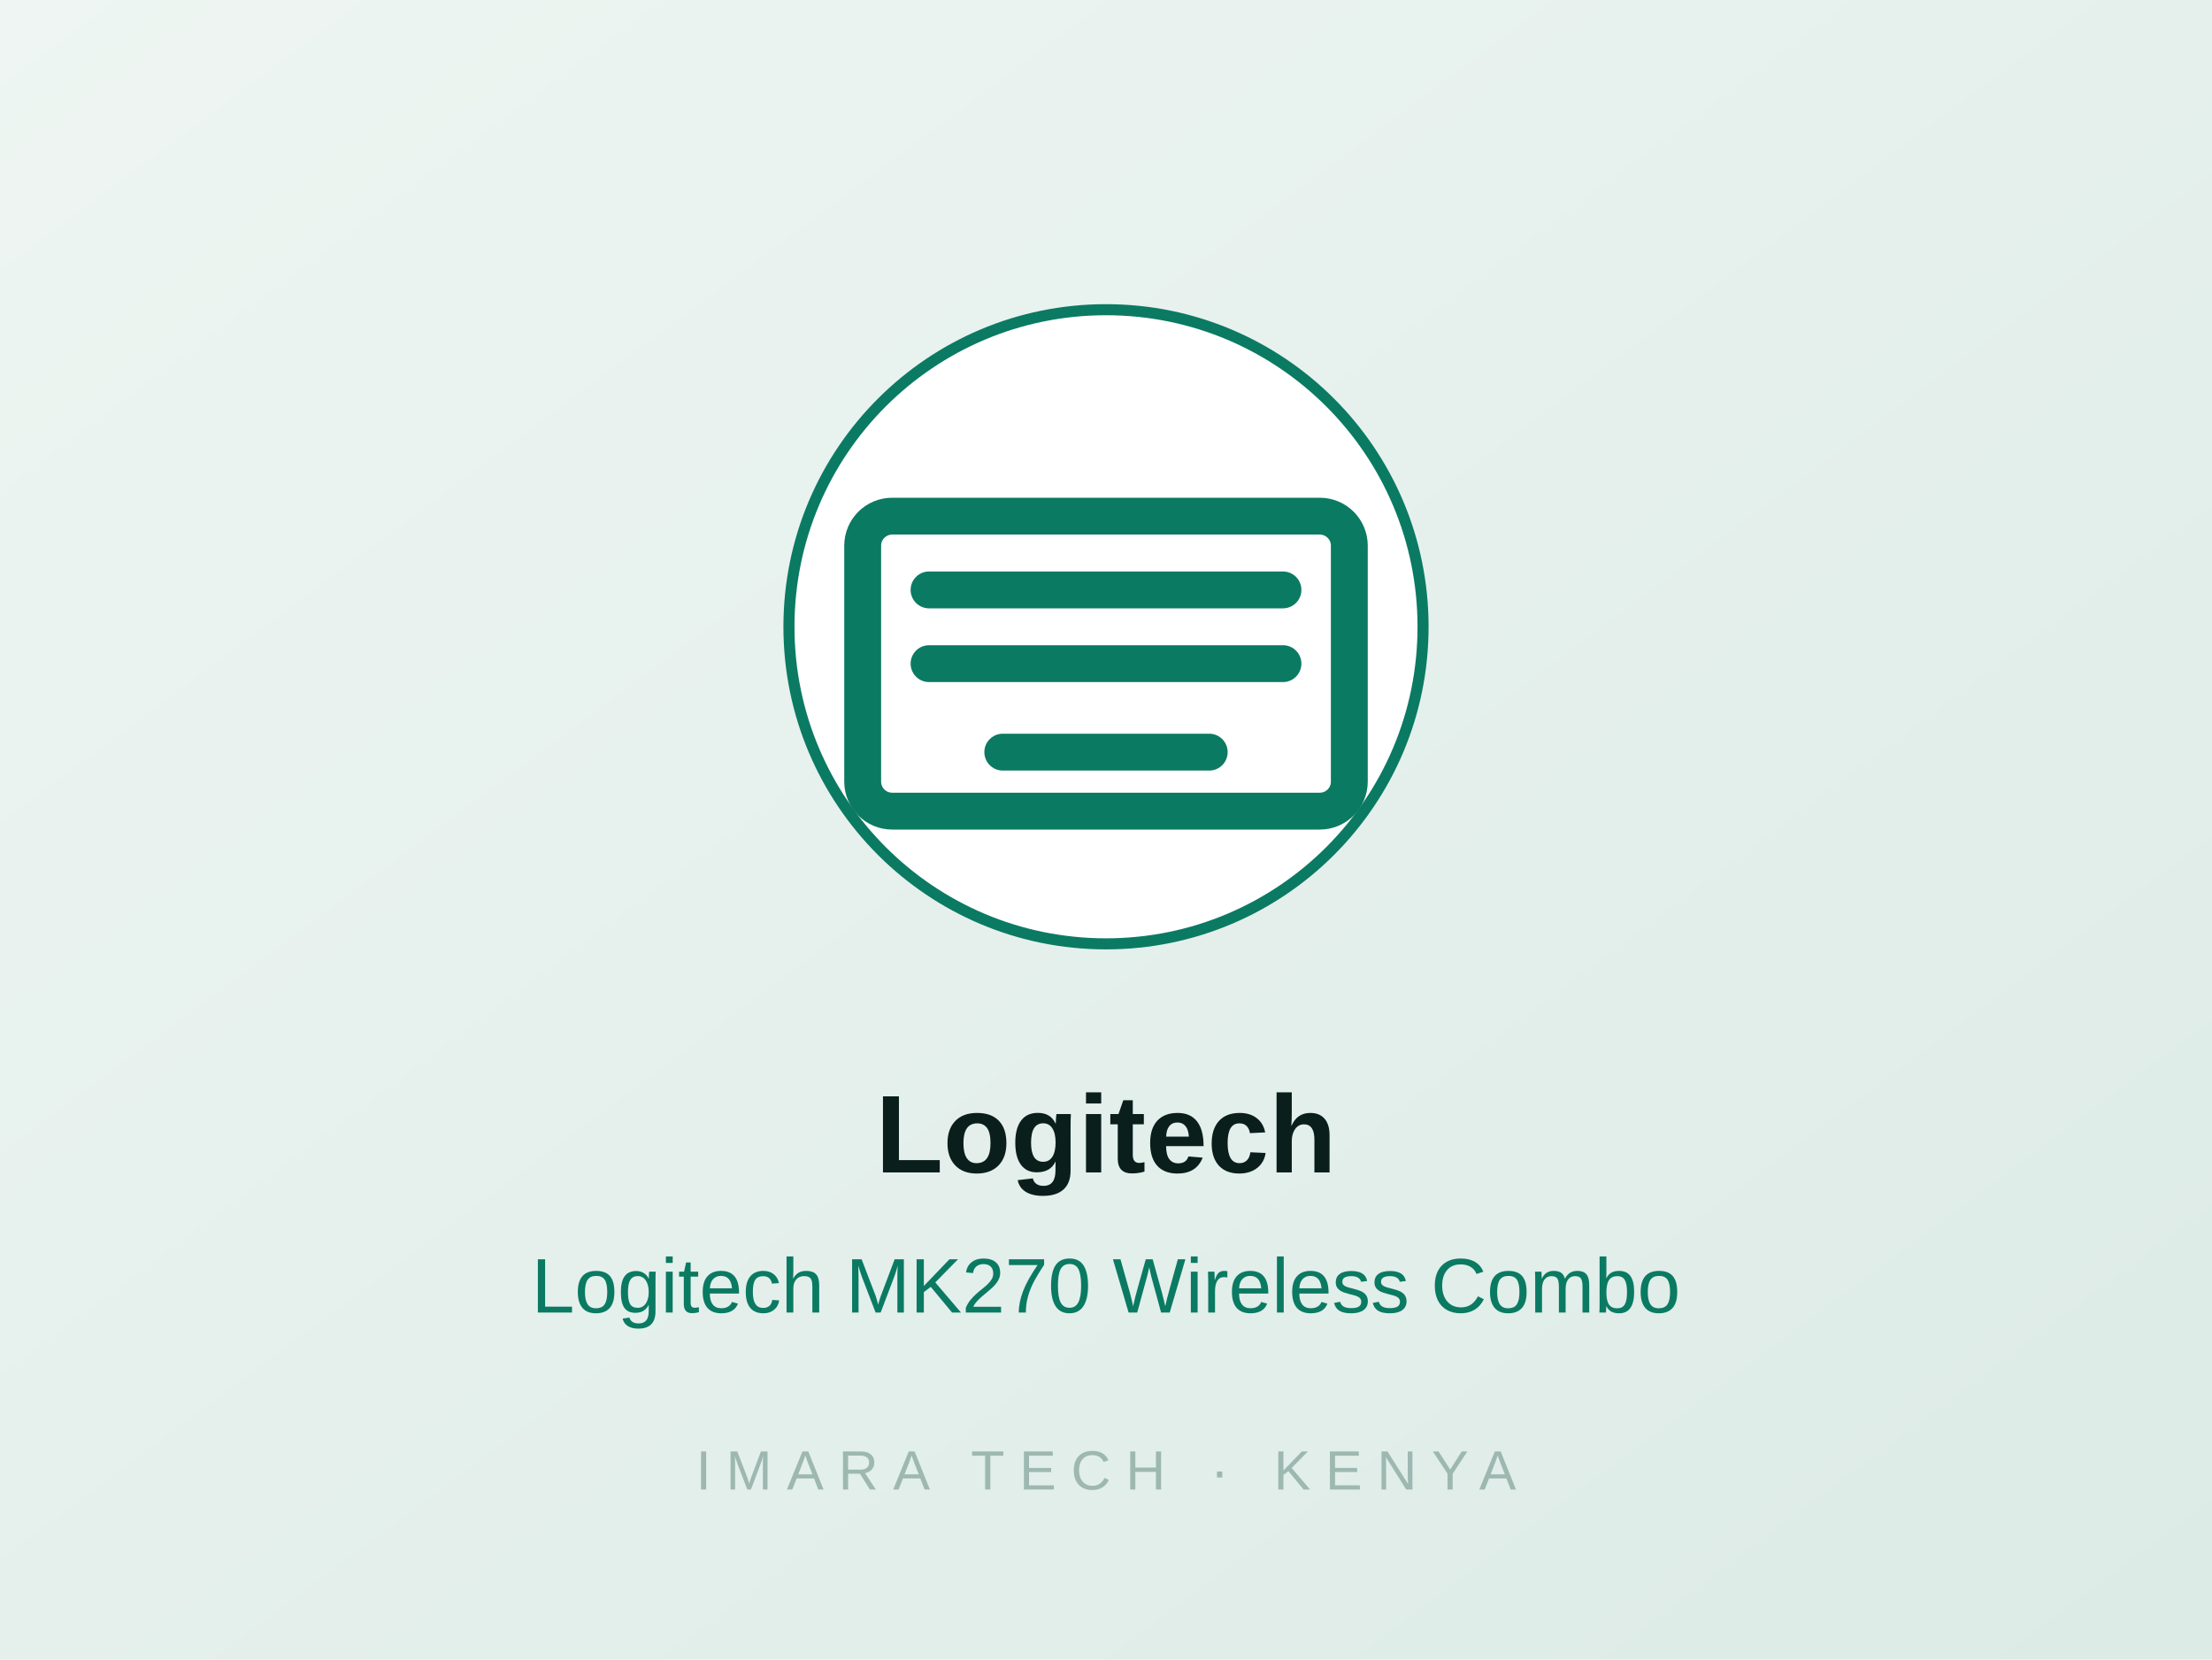
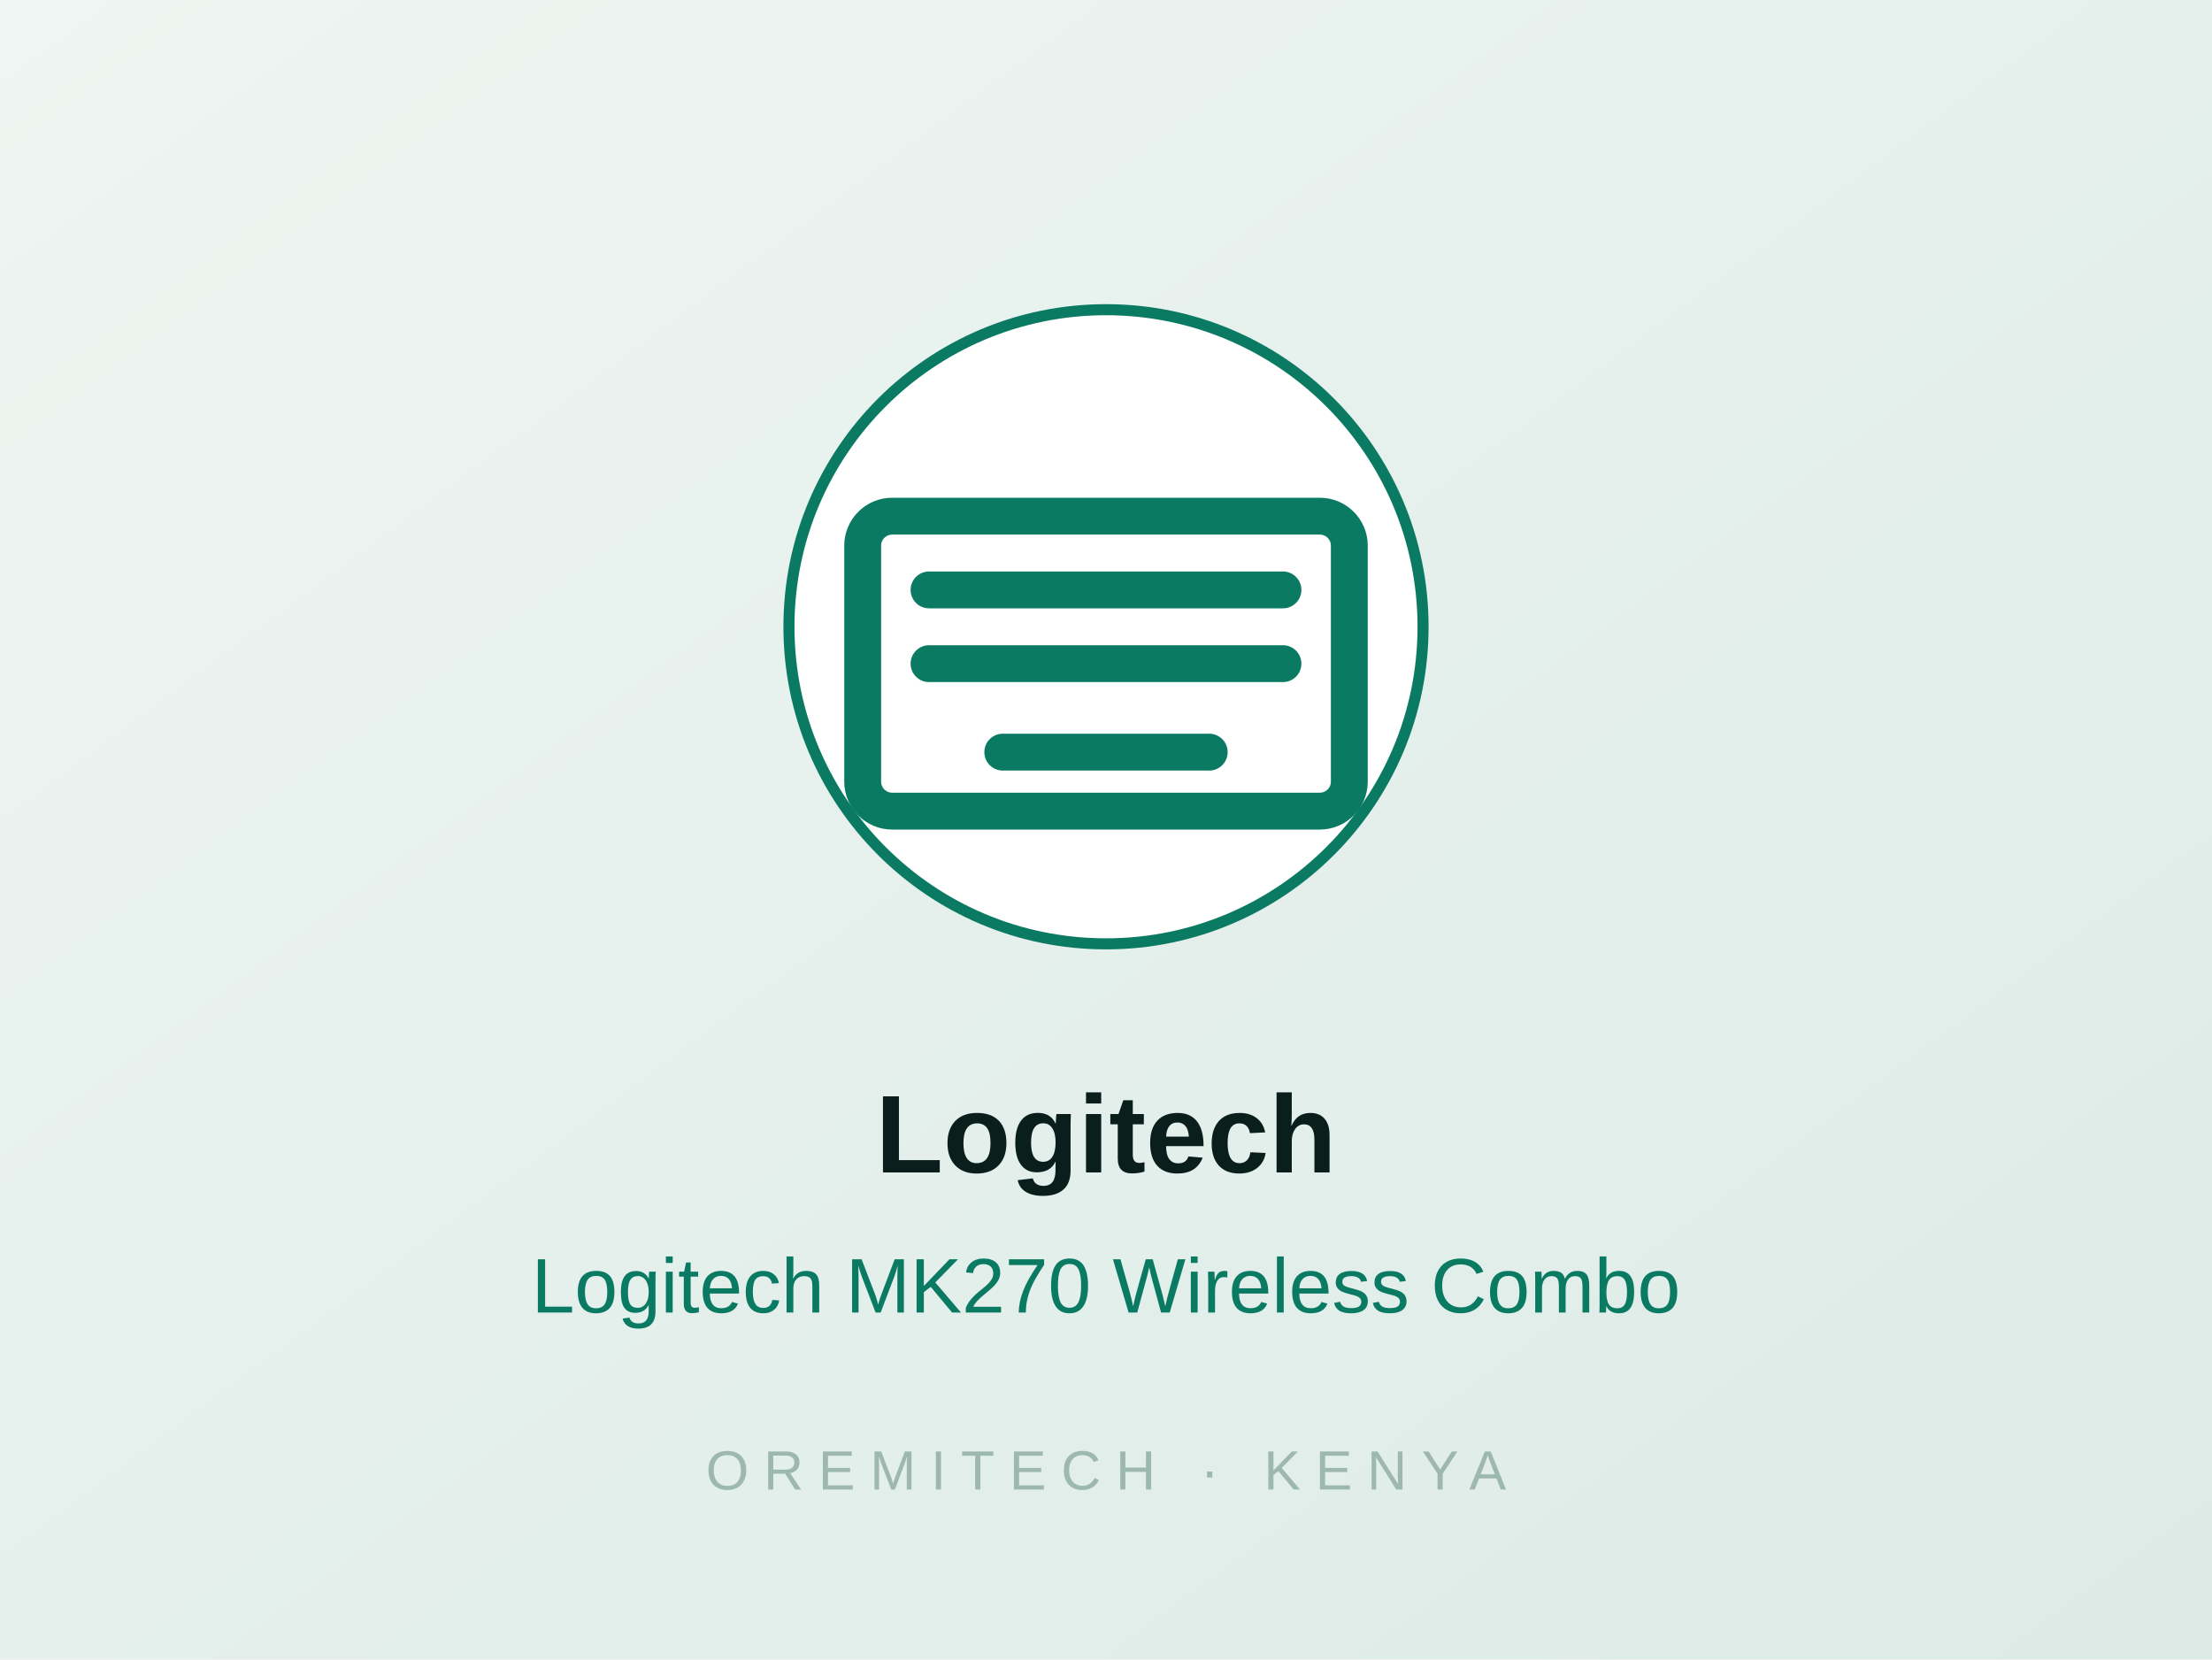
<svg xmlns="http://www.w3.org/2000/svg" width="600" height="450" viewBox="0 0 600 450">
  <defs>
    <linearGradient id="bg" x1="0" y1="0" x2="1" y2="1">
      <stop offset="0" stop-color="#eef5f2" />
      <stop offset="1" stop-color="#dcebe6" />
    </linearGradient>
  </defs>
  <rect width="600" height="450" fill="url(#bg)" />
  <circle cx="300" cy="170" r="86" fill="#ffffff" stroke="#0b7a63" stroke-width="3" />
  <g fill="none" stroke="#0b7a63" stroke-width="10" stroke-linecap="round" stroke-linejoin="round">
    <rect x="234" y="140" width="132" height="80" rx="8" />
    <line x1="252" y1="160" x2="348" y2="160" />
    <line x1="252" y1="180" x2="348" y2="180" />
    <line x1="272" y1="204" x2="328" y2="204" />
  </g>
  <text x="300" y="318" text-anchor="middle" font-family="Arial, Helvetica, sans-serif" font-size="30" font-weight="bold" fill="#0a1f1c">Logitech</text>
  <text x="300" y="356" text-anchor="middle" font-family="Arial, Helvetica, sans-serif" font-size="21" fill="#0b7a63">Logitech MK270 Wireless Combo</text>
-   <text x="300" y="404" text-anchor="middle" font-family="Arial, Helvetica, sans-serif" font-size="15" letter-spacing="4" fill="#9db8b0">IMARA TECH · KENYA</text>
+   <text x="300" y="404" text-anchor="middle" font-family="Arial, Helvetica, sans-serif" font-size="15" letter-spacing="4" fill="#9db8b0">OREMITECH · KENYA</text>
</svg>
